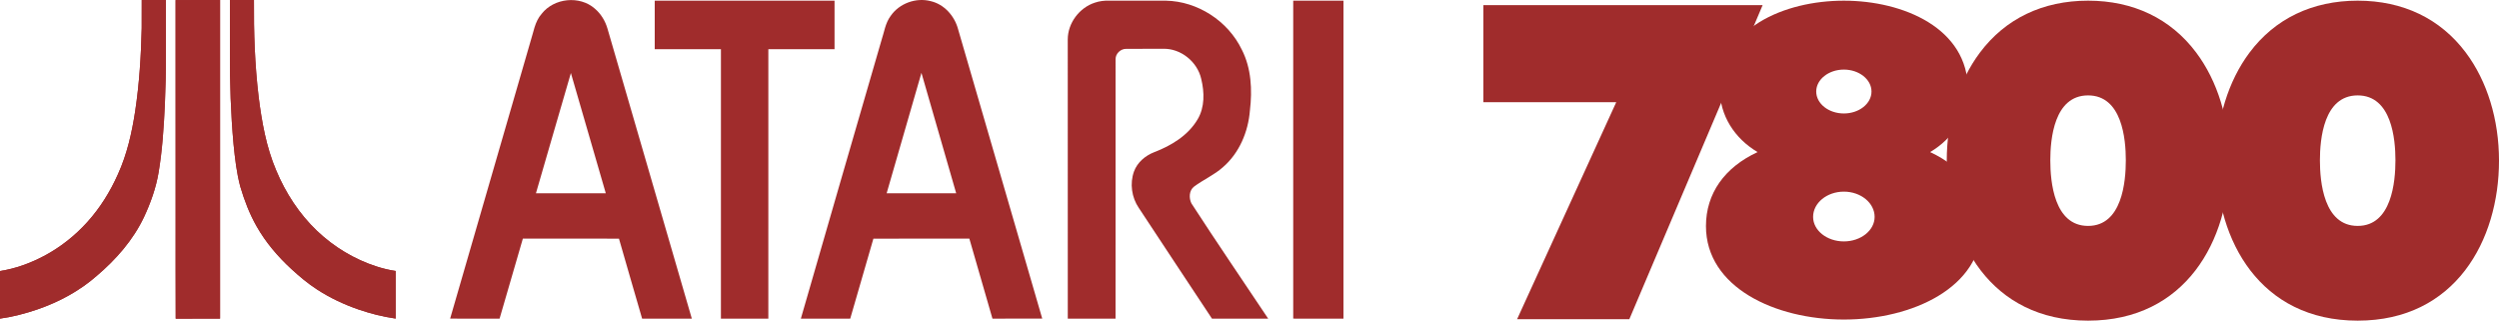
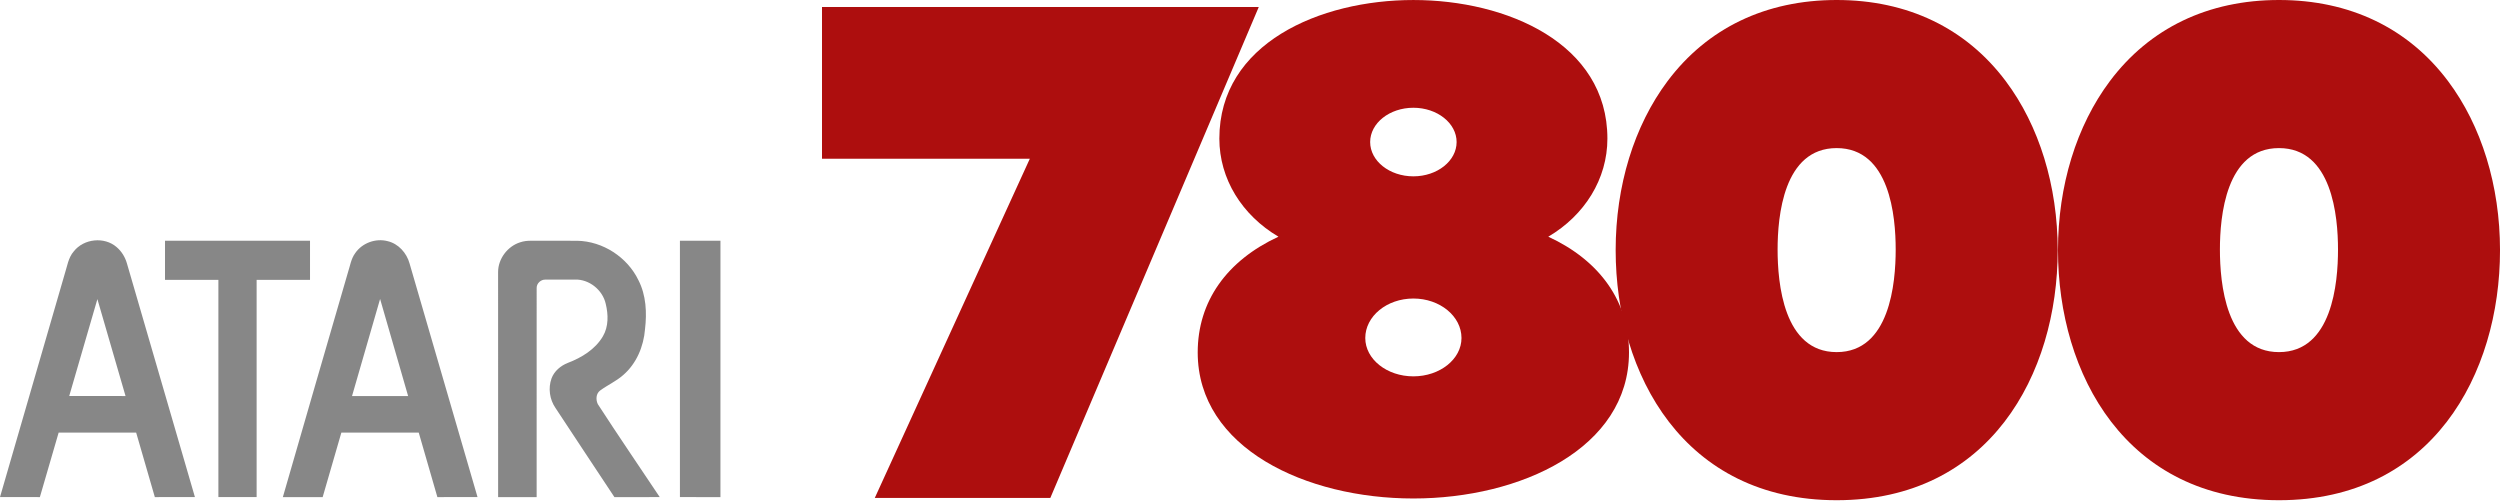
- <svg xmlns="http://www.w3.org/2000/svg" version="1.1" id="Ebene_1" x="0px" y="0px" width="566.93px" height="72.714px" viewBox="0 0 566.93 72.714" enable-background="new 0 0 566.93 72.714" xml:space="preserve">
-   <defs id="defs37" />
-   <g id="g32" style="fill:#a02c2c">
-     <path d="m 122.879,3.133 c 2.804,-3.588 8.608,-4.201 12.048,-1.191 1.407,1.187 2.393,2.82 2.897,4.579 6.369,21.915 12.767,43.82 19.127,65.737 -3.758,0.004 -7.52,-0.006 -11.277,0.004 -1.773,-6.042 -3.504,-12.096 -5.254,-18.146 -7.269,-0.016 -14.534,-0.003 -21.802,-0.006 -1.779,6.045 -3.536,12.097 -5.284,18.153 -3.738,-0.013 -7.477,-0.003 -11.216,-0.007 6.051,-20.905 12.109,-41.812 18.189,-62.71 0.722,-2.184 0.994,-4.626 2.572,-6.413 m 6.635,13.429 c -2.665,9.08 -5.276,18.176 -7.926,27.259 5.283,0.024 10.563,0.009 15.844,0.009 -2.644,-9.09 -5.274,-18.179 -7.918,-27.268 z" id="path2" style="fill:#a02c2c" />
-     <path d="m 202.062,3.604 c 1.959,-2.842 5.746,-4.22 9.08,-3.343 3.051,0.703 5.387,3.333 6.192,6.294 6.362,21.899 12.748,43.791 19.11,65.69 -3.765,0.027 -7.526,0 -11.29,0.016 -1.75,-6.048 -3.481,-12.104 -5.245,-18.15 -7.256,0.003 -14.511,-0.013 -21.767,0.006 -1.734,6.053 -3.523,12.091 -5.257,18.142 -3.735,0.004 -7.469,-0.003 -11.203,0.004 6.048,-21.021 12.167,-42.024 18.263,-63.029 0.638,-1.899 0.886,-3.991 2.117,-5.63 m -0.916,40.227 c 5.261,0.007 10.519,0.003 15.779,0.003 -2.617,-9.108 -5.276,-18.204 -7.885,-27.313 -2.628,9.105 -5.279,18.201 -7.894,27.31 z" id="path4" style="fill:#a02c2c" />
-     <path d="m 148.535,0.152 c 13.6,0 27.195,0 40.791,0 0,3.668 0,7.333 0,11 -5.007,0.004 -10.011,-0.006 -15.016,0.004 0,20.366 0.003,40.736 -0.003,61.102 -3.584,0 -7.172,0 -10.757,0 0,-20.365 -0.004,-40.735 0.002,-61.102 -5.006,-0.01 -10.01,0 -15.019,-0.004 0.002,-3.667 -0.002,-7.332 0.002,-11 z" id="path6" style="fill:#a02c2c" />
-     <path d="m 248.398,0.599 c 1.034,-0.356 2.136,-0.479 3.227,-0.452 4.287,0.016 8.575,0.003 12.861,0.006 7.22,0.132 14.112,4.612 17.236,11.11 2.163,4.22 2.387,9.127 1.841,13.756 -0.376,4.847 -2.408,9.692 -6.134,12.904 -1.969,1.755 -4.42,2.816 -6.525,4.378 -1.157,0.881 -1.214,2.593 -0.617,3.815 5.69,8.784 11.606,17.432 17.416,26.142 -4.249,0.007 -8.498,-0.01 -12.747,0.007 -5.562,-8.354 -11.065,-16.75 -16.604,-25.116 -1.628,-2.381 -2.071,-5.534 -1.097,-8.252 0.762,-2.083 2.582,-3.609 4.611,-4.396 3.873,-1.478 7.691,-3.8 9.836,-7.453 1.632,-2.747 1.548,-6.137 0.813,-9.143 -0.86,-3.902 -4.663,-6.973 -8.681,-6.838 -2.778,0.02 -5.556,-0.014 -8.33,0.013 -1.256,-0.028 -2.438,1.063 -2.422,2.335 -0.013,19.615 0.006,39.232 -0.006,58.848 -3.613,-0.007 -7.223,0 -10.836,-0.004 -0.007,-21.117 0.006,-42.236 -0.007,-63.354 0.024,-3.7 2.655,-7.182 6.165,-8.306 z" id="path8" style="fill:#a02c2c" />
-     <path d="m 293.384,0.152 c 3.802,0 7.601,0 11.402,0 -0.003,24.037 0.007,48.071 -0.006,72.109 -3.797,-0.01 -7.596,0 -11.396,-0.004 0,-24.037 0,-48.071 0,-72.105 z" id="path10" style="fill:#a02c2c" />
-     <path d="m 32.154,0.005 c 1.826,-0.006 3.652,0 5.479,-0.004 0.008,4.294 0,8.589 0.003,12.882 0.019,3.584 -0.082,7.167 -0.231,10.748 -0.244,5.17 -0.568,10.352 -1.425,15.462 -0.588,3.522 -1.807,6.922 -3.319,10.147 -2.467,5.2 -6.343,9.601 -10.7,13.302 -3.898,3.43 -8.551,5.928 -13.444,7.617 -2.768,0.953 -5.617,1.688 -8.518,2.098 0.003,-3.602 0.003,-7.203 0,-10.805 3.492,-0.524 6.849,-1.765 9.967,-3.402 3.7,-1.955 7.03,-4.587 9.833,-7.688 2.895,-3.202 5.202,-6.908 6.953,-10.847 2.062,-4.526 3.166,-9.415 3.916,-14.311 0.94,-6.224 1.332,-12.517 1.478,-18.808 0.02,-2.13 0.002,-4.261 0.008,-6.391 z" id="path12" style="fill:#a02c2c" />
-     <path d="m 39.837,0.011 c 3.361,-0.022 6.724,-0.003 10.086,-0.009 10e-4,24.085 10e-4,48.169 0,72.253 C 46.569,72.262 43.214,72.238 39.86,72.269 39.818,64.589 39.854,56.908 39.842,49.228 39.839,32.822 39.849,16.419 39.837,0.011 Z" id="path14" style="fill:#a02c2c" />
-     <path d="m 52.167,0.003 c 1.816,-0.001 3.632,-0.005 5.447,0.001 -0.059,7.344 0.191,14.699 1.066,21.996 0.717,5.666 1.727,11.376 3.983,16.653 2.14,5.109 5.224,9.856 9.243,13.685 3.838,3.658 8.49,6.473 13.543,8.093 1.41,0.45 2.852,0.805 4.318,1.018 -0.002,3.601 -0.003,7.2 0,10.8 -2.88,-0.392 -5.704,-1.134 -8.453,-2.067 -3.273,-1.139 -6.438,-2.614 -9.346,-4.505 -2.123,-1.364 -4.053,-2.998 -5.907,-4.703 -3.057,-2.818 -5.792,-6.021 -7.847,-9.648 -1.607,-2.823 -2.78,-5.877 -3.698,-8.988 C 53.674,39.209 53.315,35.976 52.988,32.76 52.356,25.81 52.12,18.824 52.165,11.849 52.167,7.896 52.166,3.948 52.167,0.003 Z" id="path16" style="fill:#a02c2c" />
-     <path d="m 32.154,0.005 c -0.006,2.131 0.012,4.262 -0.009,6.393 -0.145,6.29 -0.537,12.584 -1.477,18.808 -0.75,4.896 -1.854,9.784 -3.916,14.311 -1.751,3.938 -4.059,7.646 -6.953,10.847 -2.803,3.103 -6.134,5.733 -9.833,7.688 -3.118,1.639 -6.475,2.878 -9.967,3.401 0.003,3.603 0.003,7.204 0,10.806 2.901,-0.409 5.75,-1.145 8.518,-2.097 4.894,-1.69 9.546,-4.188 13.444,-7.618 4.357,-3.701 8.233,-8.102 10.7,-13.302 1.512,-3.227 2.731,-6.625 3.319,-10.147 0.857,-5.111 1.181,-10.292 1.425,-15.462 0.149,-3.581 0.25,-7.164 0.231,-10.748 C 37.633,8.592 37.641,4.297 37.633,0.003 35.806,0.005 33.98,-0.001 32.154,0.005" id="path18" style="fill:#a02c2c" />
-     <path d="m 39.837,0.011 c 0.012,16.407 10e-4,32.812 0.006,49.217 0.012,7.68 -0.025,15.361 0.018,23.041 3.354,-0.029 6.709,-0.007 10.063,-0.014 10e-4,-24.084 10e-4,-48.168 0,-72.253 -3.363,0.006 -6.726,-0.014 -10.087,0.009" id="path20" style="fill:#a02c2c" />
-     <path d="m 52.167,0.003 c -0.001,3.945 0,7.895 0,11.842 -0.045,6.977 0.191,13.961 0.823,20.911 0.327,3.216 0.686,6.449 1.528,9.578 0.918,3.111 2.091,6.165 3.698,8.988 2.054,3.627 4.79,6.83 7.847,9.648 1.854,1.705 3.785,3.339 5.907,4.703 2.907,1.891 6.073,3.366 9.346,4.505 2.749,0.935 5.573,1.677 8.453,2.067 -0.003,-3.6 -0.002,-7.199 0,-10.8 C 88.303,61.232 86.861,60.879 85.451,60.427 80.398,58.807 75.746,55.992 71.908,52.334 67.889,48.507 64.805,43.76 62.665,38.649 60.408,33.372 59.398,27.662 58.682,21.996 57.807,14.699 57.557,7.344 57.616,0 55.799,-0.002 53.984,0.002 52.167,0.003" id="path22" style="fill:#a02c2c" />
-     <path d="m 437.874,34.488 c 5.281,-3.112 8.575,-8.381 8.575,-14.23 0,-13.813 -14.59,-20.104 -28.146,-20.104 -13.558,0 -28.146,6.291 -28.146,20.104 0,5.851 3.293,11.118 8.574,14.23 -7.51,3.478 -11.713,9.403 -11.713,16.784 0,13.913 15.737,21.192 31.283,21.192 15.546,0 31.283,-7.279 31.283,-21.192 0.003,-7.381 -4.2,-13.307 -11.71,-16.784 z m -19.57,-8.756 c -3.458,0 -6.271,-2.23 -6.271,-4.974 0,-2.744 2.813,-4.975 6.271,-4.975 3.455,0 6.269,2.231 6.269,4.975 0,2.744 -2.812,4.974 -6.269,4.974 z m 0,17.725 c 3.847,0 6.978,2.567 6.978,5.727 0,3.065 -3.131,5.559 -6.978,5.559 -3.85,0 -6.979,-2.492 -6.979,-5.559 0,-3.16 3.13,-5.727 6.979,-5.727 z" id="path24" style="fill:#a02c2c" />
-     <path d="M 498.233,11.921 C 492.459,4.223 483.977,0.152 473.704,0.152 c -10.272,0 -18.755,4.069 -24.529,11.769 -4.854,6.476 -7.529,15.181 -7.529,24.513 0,18.058 9.913,36.281 32.06,36.281 22.147,0 32.062,-18.224 32.062,-36.281 -0.003,-9.333 -2.678,-18.038 -7.535,-24.513 z M 473.704,51.23 c -7.721,0 -8.566,-10.037 -8.566,-14.881 0,-4.798 0.847,-14.714 8.566,-14.714 7.721,0 8.566,9.916 8.566,14.714 0.001,4.844 -0.845,14.881 -8.566,14.881 z" id="path26" style="fill:#a02c2c" />
-     <path d="M 559.397,11.921 C 553.624,4.223 545.141,0.152 534.869,0.152 c -10.272,0 -18.755,4.069 -24.529,11.769 -4.855,6.476 -7.53,15.181 -7.53,24.513 0,18.058 9.914,36.281 32.061,36.281 22.147,0 32.061,-18.224 32.061,-36.281 -0.003,-9.333 -2.678,-18.038 -7.535,-24.513 z M 534.869,51.23 c -7.722,0 -8.567,-10.037 -8.567,-14.881 0,-4.798 0.847,-14.714 8.567,-14.714 7.72,0 8.566,9.916 8.566,14.714 0.001,4.844 -0.846,14.881 -8.566,14.881 z" id="path28" style="fill:#a02c2c" />
-     <polygon points="366.663,23.181 344.172,72.386 369.636,72.386 399.876,1.165 336.516,1.165 336.516,23.181 " id="polygon30" style="fill:#a02c2c" />
+ <svg xmlns="http://www.w3.org/2000/svg" version="1.1" id="Ebene_1" x="0px" y="0px" width="362.658px" height="72.563px" viewBox="217.274 0.152 362.658 72.563" enable-background="new 217.274 0.152 362.658 72.563" xml:space="preserve">
+   <g>
+     <path fill="#878787" d="M227.98,36.615c1.446-1.85,4.439-2.166,6.213-0.614c0.726,0.612,1.234,1.455,1.494,2.361   c3.284,11.302,6.583,22.598,9.863,33.899c-1.938,0.002-3.878-0.003-5.815,0.002c-0.914-3.115-1.807-6.237-2.709-9.356   c-3.749-0.01-7.495-0.003-11.243-0.005c-0.917,3.118-1.823,6.239-2.725,9.361c-1.928-0.007-3.856-0.002-5.784-0.004   c3.121-10.779,6.245-21.562,9.38-32.338C227.026,38.795,227.167,37.537,227.98,36.615 M231.402,43.541   c-1.375,4.682-2.721,9.372-4.087,14.057c2.724,0.013,5.447,0.004,8.17,0.004C234.122,52.915,232.766,48.227,231.402,43.541z" />
+     <path fill="#878787" d="M268.813,36.858c1.01-1.465,2.963-2.176,4.683-1.724c1.573,0.363,2.778,1.719,3.193,3.246   c3.281,11.293,6.574,22.583,9.855,33.876c-1.941,0.013-3.881,0-5.822,0.008c-0.902-3.119-1.795-6.241-2.705-9.359   c-3.742,0.002-7.483-0.007-11.225,0.003c-0.894,3.121-1.816,6.235-2.711,9.355c-1.926,0.003-3.852-0.002-5.777,0.003   c3.119-10.84,6.274-21.672,9.417-32.504C268.051,38.782,268.179,37.704,268.813,36.858 M268.341,57.602   c2.713,0.004,5.424,0.001,8.137,0.001c-1.349-4.695-2.721-9.387-4.066-14.084C271.057,48.214,269.689,52.905,268.341,57.602z" />
+     <path fill="#878787" d="M241.211,35.078c7.013,0,14.024,0,21.035,0c0,1.892,0,3.781,0,5.673c-2.582,0.002-5.163-0.003-7.744,0.002   c0,10.502,0.001,21.007-0.001,31.509c-1.848,0-3.699,0-5.547,0c0-10.502-0.002-21.006,0.001-31.509   c-2.582-0.005-5.162,0-7.745-0.002C241.211,38.859,241.209,36.969,241.211,35.078z" />
+     <path fill="#878787" d="M292.708,35.309c0.533-0.184,1.102-0.247,1.664-0.233c2.211,0.008,4.423,0.001,6.632,0.003   c3.724,0.068,7.278,2.378,8.889,5.73c1.115,2.176,1.231,4.706,0.949,7.093c-0.193,2.5-1.241,4.998-3.163,6.655   c-1.016,0.904-2.279,1.452-3.364,2.257c-0.597,0.455-0.626,1.337-0.318,1.968c2.934,4.529,5.984,8.989,8.98,13.48   c-2.19,0.004-4.382-0.005-6.573,0.004c-2.868-4.308-5.706-8.638-8.562-12.952c-0.84-1.228-1.068-2.854-0.566-4.255   c0.393-1.074,1.332-1.861,2.378-2.268c1.997-0.762,3.966-1.959,5.072-3.843c0.842-1.417,0.798-3.165,0.419-4.715   c-0.443-2.013-2.404-3.596-4.477-3.526c-1.432,0.01-2.865-0.008-4.295,0.007c-0.648-0.015-1.258,0.548-1.25,1.204   c-0.006,10.115,0.004,20.23-0.002,30.347c-1.863-0.004-3.725,0-5.588-0.002c-0.004-10.89,0.002-21.78-0.004-32.671   C289.541,37.683,290.898,35.888,292.708,35.309z" />
+     <path fill="#878787" d="M315.906,35.078c1.961,0,3.92,0,5.88,0c-0.001,12.396,0.004,24.789-0.003,37.186   c-1.958-0.005-3.917,0-5.877-0.002C315.906,59.866,315.906,47.472,315.906,35.078z" />
  </g>
-   <path style="opacity:0;fill:#a02c2c;fill-opacity:1;fill-rule:evenodd;stroke:#000000;stroke-width:0.988" d="m 0.395,66.933 c 0,-4.841 0.074,-4.964 3.704,-6.118 C 22.027,55.117 32.001,36.909 32.001,9.877 c 0,-9.234 0.011,-9.274 2.469,-9.274 h 2.469 L 36.932,15.665 C 36.919,40.829 34.448,49.644 24.663,59.429 19.238,64.854 10.31,69.853 3.605,71.219 L 0.395,71.873 Z" id="path41" />
-   <path style="opacity:0;fill:#a02c2c;fill-opacity:1;fill-rule:evenodd;stroke:#000000;stroke-width:0.988" d="m 0.395,66.933 c 0,-4.841 0.074,-4.964 3.704,-6.118 C 22.027,55.117 32.001,36.909 32.001,9.877 c 0,-9.234 0.011,-9.274 2.469,-9.274 h 2.469 L 36.932,15.665 C 36.919,40.829 34.448,49.644 24.663,59.429 19.238,64.854 10.31,69.853 3.605,71.219 L 0.395,71.873 Z" id="path43" />
-   <path style="opacity:0;fill:#a02c2c;fill-opacity:1;fill-rule:evenodd;stroke:#000000;stroke-width:0.988" d="m 0.395,66.933 c 0,-4.841 0.074,-4.964 3.704,-6.118 C 22.027,55.117 32.001,36.909 32.001,9.877 c 0,-9.234 0.011,-9.274 2.469,-9.274 h 2.469 L 36.932,15.665 C 36.919,40.829 34.448,49.644 24.663,59.429 19.238,64.854 10.31,69.853 3.605,71.219 L 0.395,71.873 Z" id="path45" />
-   <path style="opacity:0;fill:#a02c2c;fill-opacity:1;fill-rule:evenodd;stroke:#000000;stroke-width:0.988" d="M 39.902,36.159 V 0.603 h 4.938 4.938 V 36.159 71.716 H 44.841 39.902 Z" id="path47" />
-   <path style="opacity:0;fill:#a02c2c;fill-opacity:1;fill-rule:evenodd;stroke:#000000;stroke-width:0.988" d="m 0.395,66.933 c 0,-4.841 0.074,-4.964 3.704,-6.118 C 22.027,55.117 32.001,36.909 32.001,9.877 c 0,-9.234 0.011,-9.274 2.469,-9.274 h 2.469 L 36.932,15.665 C 36.919,40.829 34.448,49.644 24.663,59.429 19.238,64.854 10.31,69.853 3.605,71.219 L 0.395,71.873 Z" id="path49" />
-   <path style="opacity:0;fill:#a02c2c;fill-opacity:1;fill-rule:evenodd;stroke:#000000;stroke-width:0.988" d="m 0.395,66.933 c 0,-4.841 0.074,-4.964 3.704,-6.118 C 22.027,55.117 32.001,36.909 32.001,9.877 c 0,-9.234 0.011,-9.274 2.469,-9.274 h 2.469 L 36.932,15.665 C 36.919,40.829 34.448,49.644 24.663,59.429 19.238,64.854 10.31,69.853 3.605,71.219 L 0.395,71.873 Z" id="path51" />
-   <path style="opacity:0;fill:#a02c2c;fill-opacity:1;fill-rule:evenodd;stroke:#000000;stroke-width:0.988" d="m 0.395,66.933 c 0,-4.841 0.074,-4.964 3.704,-6.118 C 22.027,55.117 32.001,36.909 32.001,9.877 c 0,-9.234 0.011,-9.274 2.469,-9.274 h 2.469 L 36.932,15.665 C 36.919,40.829 34.448,49.644 24.663,59.429 19.238,64.854 10.31,69.853 3.605,71.219 L 0.395,71.873 Z" id="path53" />
-   <path style="opacity:0;fill:#a02c2c;fill-opacity:1;fill-rule:evenodd;stroke:#000000;stroke-width:0.988" d="m 0.395,66.933 c 0,-4.841 0.074,-4.964 3.704,-6.118 C 22.027,55.117 32.001,36.909 32.001,9.877 c 0,-9.234 0.011,-9.274 2.469,-9.274 h 2.469 L 36.932,15.665 C 36.919,40.829 34.448,49.644 24.663,59.429 19.238,64.854 10.31,69.853 3.605,71.219 L 0.395,71.873 Z" id="path55" />
-   <path style="opacity:0;fill:#a02c2c;fill-opacity:1;fill-rule:evenodd;stroke:#800000;stroke-width:0.988" d="M 0.198,67.033 V 62.104 L 6.088,59.956 C 16.848,56.033 25.59,45.926 29.233,33.196 30.564,28.543 32.756,9.79 32.783,2.825 c 0.007,-1.737 0.574,-2.222 2.598,-2.222 h 2.589 L 37.261,17.147 C 36.404,37.164 35.627,41.786 31.807,49.597 26.913,59.603 14.485,69.11 3.408,71.322 l -3.21,0.641 z" id="path4565" />
-   <path style="opacity:0;fill:#a02c2c;fill-opacity:1;fill-rule:evenodd;stroke:#800000;stroke-width:0.988" d="M 0.198,67.033 V 62.104 L 6.088,59.956 C 16.848,56.033 25.59,45.926 29.233,33.196 30.564,28.543 32.756,9.79 32.783,2.825 c 0.007,-1.737 0.574,-2.222 2.598,-2.222 h 2.589 L 37.261,17.147 C 36.404,37.164 35.627,41.786 31.807,49.597 26.913,59.603 14.485,69.11 3.408,71.322 l -3.21,0.641 z" id="path4567" />
-   <path style="opacity:0;fill:#a02c2c;fill-opacity:1;fill-rule:evenodd;stroke:#800000;stroke-width:0.988" d="M 0.198,67.033 V 62.104 L 6.088,59.956 C 16.848,56.033 25.59,45.926 29.233,33.196 30.564,28.543 32.756,9.79 32.783,2.825 c 0.007,-1.737 0.574,-2.222 2.598,-2.222 h 2.589 L 37.261,17.147 C 36.404,37.164 35.627,41.786 31.807,49.597 26.913,59.603 14.485,69.11 3.408,71.322 l -3.21,0.641 z" id="path4569" />
-   <path style="opacity:0;fill:#a02c2c;fill-opacity:1;fill-rule:evenodd;stroke:#800000;stroke-width:0.988;stroke-miterlimit:4;stroke-dasharray:none" d="M 0.198,67.033 V 62.104 L 6.088,59.956 C 16.848,56.033 25.59,45.926 29.233,33.196 30.564,28.543 32.756,9.79 32.783,2.825 c 0.007,-1.737 0.574,-2.222 2.598,-2.222 h 2.589 L 37.261,17.147 C 36.404,37.164 35.627,41.786 31.807,49.597 26.913,59.603 14.485,69.11 3.408,71.322 l -3.21,0.641 z" id="path4571" />
-   <path style="opacity:0;fill:#a02c2c;fill-opacity:1;fill-rule:evenodd;stroke:#800000;stroke-width:0.976;stroke-miterlimit:4;stroke-dasharray:none" d="M 0.198,67.033 V 62.104 L 6.088,59.956 C 16.848,56.033 25.59,45.926 29.233,33.196 30.564,28.543 32.756,9.79 32.783,2.825 c 0.007,-1.737 0.574,-2.222 2.598,-2.222 h 2.589 L 37.261,17.147 C 36.404,37.164 35.627,41.786 31.807,49.597 26.913,59.603 14.485,69.11 3.408,71.322 l -3.21,0.641 z" id="path4573" />
-   <path style="opacity:0;fill:#a02c2c;fill-opacity:1;fill-rule:evenodd;stroke:#800000;stroke-width:0.976;stroke-miterlimit:4;stroke-dasharray:none" d="M 0.198,67.033 V 62.104 L 6.088,59.956 C 16.848,56.033 25.59,45.926 29.233,33.196 30.564,28.543 32.756,9.79 32.783,2.825 c 0.007,-1.737 0.574,-2.222 2.598,-2.222 h 2.589 L 37.261,17.147 C 36.404,37.164 35.627,41.786 31.807,49.597 26.913,59.603 14.485,69.11 3.408,71.322 l -3.21,0.641 z" id="path4575" />
-   <path style="opacity:0;fill:#a02c2c;fill-opacity:1;fill-rule:evenodd;stroke:#800000;stroke-width:0.976;stroke-miterlimit:4;stroke-dasharray:none" d="M 0.198,67.033 V 62.104 L 6.088,59.956 C 16.848,56.033 25.59,45.926 29.233,33.196 30.564,28.543 32.756,9.79 32.783,2.825 c 0.007,-1.737 0.574,-2.222 2.598,-2.222 h 2.589 L 37.261,17.147 C 36.404,37.164 35.627,41.786 31.807,49.597 26.913,59.603 14.485,69.11 3.408,71.322 l -3.21,0.641 z" id="path4577" />
-   <path style="opacity:0;fill:#a02c2c;fill-opacity:1;fill-rule:evenodd;stroke:#800000;stroke-width:0.976;stroke-miterlimit:4;stroke-dasharray:none" d="m 102.917,71.456 c 0,-0.2 4.394,-15.423 9.765,-33.829 10.388,-35.6 11.037,-37.024 16.902,-37.024 5.749,0 6.44,1.502 16.365,35.557 5.146,17.655 9.598,32.877 9.895,33.828 0.468,1.498 -0.165,1.728 -4.752,1.728 h -5.292 l -2.389,-8.889 -2.389,-8.889 h -11.478 -11.478 l -2.401,8.642 -2.401,8.642 -5.174,0.299 c -2.845,0.164 -5.174,0.135 -5.174,-0.065 z m 34.586,-28.136 c 0.039,-1.627 -7.463,-26.903 -7.986,-26.908 -0.526,-0.006 -7.92,25.302 -7.861,26.908 0.015,0.407 3.583,0.741 7.928,0.741 4.346,0 7.909,-0.333 7.919,-0.741 z" id="path4579" />
-   <path style="opacity:0;fill:#a02c2c;fill-opacity:1;fill-rule:evenodd;stroke:#800000;stroke-width:0.976;stroke-miterlimit:4;stroke-dasharray:none" d="m 102.917,71.456 c 0,-0.2 4.394,-15.423 9.765,-33.829 10.388,-35.6 11.037,-37.024 16.902,-37.024 5.749,0 6.44,1.502 16.365,35.557 5.146,17.655 9.598,32.877 9.895,33.828 0.468,1.498 -0.165,1.728 -4.752,1.728 h -5.292 l -2.389,-8.889 -2.389,-8.889 h -11.478 -11.478 l -2.401,8.642 -2.401,8.642 -5.174,0.299 c -2.845,0.164 -5.174,0.135 -5.174,-0.065 z m 34.586,-28.136 c 0.039,-1.627 -7.463,-26.903 -7.986,-26.908 -0.526,-0.006 -7.92,25.302 -7.861,26.908 0.015,0.407 3.583,0.741 7.928,0.741 4.346,0 7.909,-0.333 7.919,-0.741 z" id="path4581" />
+   <path fill="#AD0E0E" d="M441.874,34.488c5.281-3.112,8.575-8.381,8.575-14.23c0-13.813-14.59-20.104-28.146-20.104  c-13.558,0-28.146,6.291-28.146,20.104c0,5.851,3.293,11.118,8.573,14.23c-7.511,3.479-11.713,9.403-11.713,16.784  c0,13.913,15.736,21.192,31.282,21.192s31.283-7.279,31.283-21.192C453.587,43.891,449.384,37.964,441.874,34.488z M422.304,25.732  c-3.458,0-6.271-2.23-6.271-4.974c0-2.744,2.813-4.975,6.271-4.975c3.455,0,6.271,2.231,6.271,4.975  C428.573,23.502,425.761,25.732,422.304,25.732z M422.304,43.457c3.849,0,6.979,2.567,6.979,5.729c0,3.064-3.131,5.561-6.979,5.561  c-3.85,0-6.979-2.492-6.979-5.561C415.325,46.024,418.455,43.457,422.304,43.457z" />
+   <path fill="#AD0E0E" d="M508.233,11.921c-5.774-7.698-14.257-11.769-24.529-11.769s-18.755,4.069-24.529,11.769  c-4.854,6.476-7.528,15.181-7.528,24.513c0,18.058,9.912,36.28,32.061,36.28s32.063-18.223,32.063-36.28  C515.765,27.101,513.09,18.396,508.233,11.921z M483.704,51.23c-7.721,0-8.566-10.037-8.566-14.881  c0-4.798,0.849-14.714,8.566-14.714c7.721,0,8.565,9.916,8.565,14.714C492.271,41.193,491.425,51.23,483.704,51.23z" />
+   <path fill="#AD0E0E" d="M572.396,11.921c-5.772-7.698-14.257-11.769-24.527-11.769c-10.272,0-18.755,4.069-24.529,11.769  c-4.854,6.476-7.529,15.181-7.529,24.513c0,18.058,9.913,36.28,32.062,36.28c22.146,0,32.061-18.223,32.061-36.28  C579.929,27.101,577.254,18.396,572.396,11.921z M547.869,51.23c-7.723,0-8.567-10.037-8.567-14.881  c0-4.798,0.849-14.714,8.567-14.714s8.564,9.916,8.564,14.714C556.436,41.193,555.589,51.23,547.869,51.23z" />
+   <polygon fill="#AD0E0E" points="336.516,1.165 336.516,23.181 366.663,23.181 344.172,72.386 369.636,72.386 399.876,1.165 " />
</svg>
